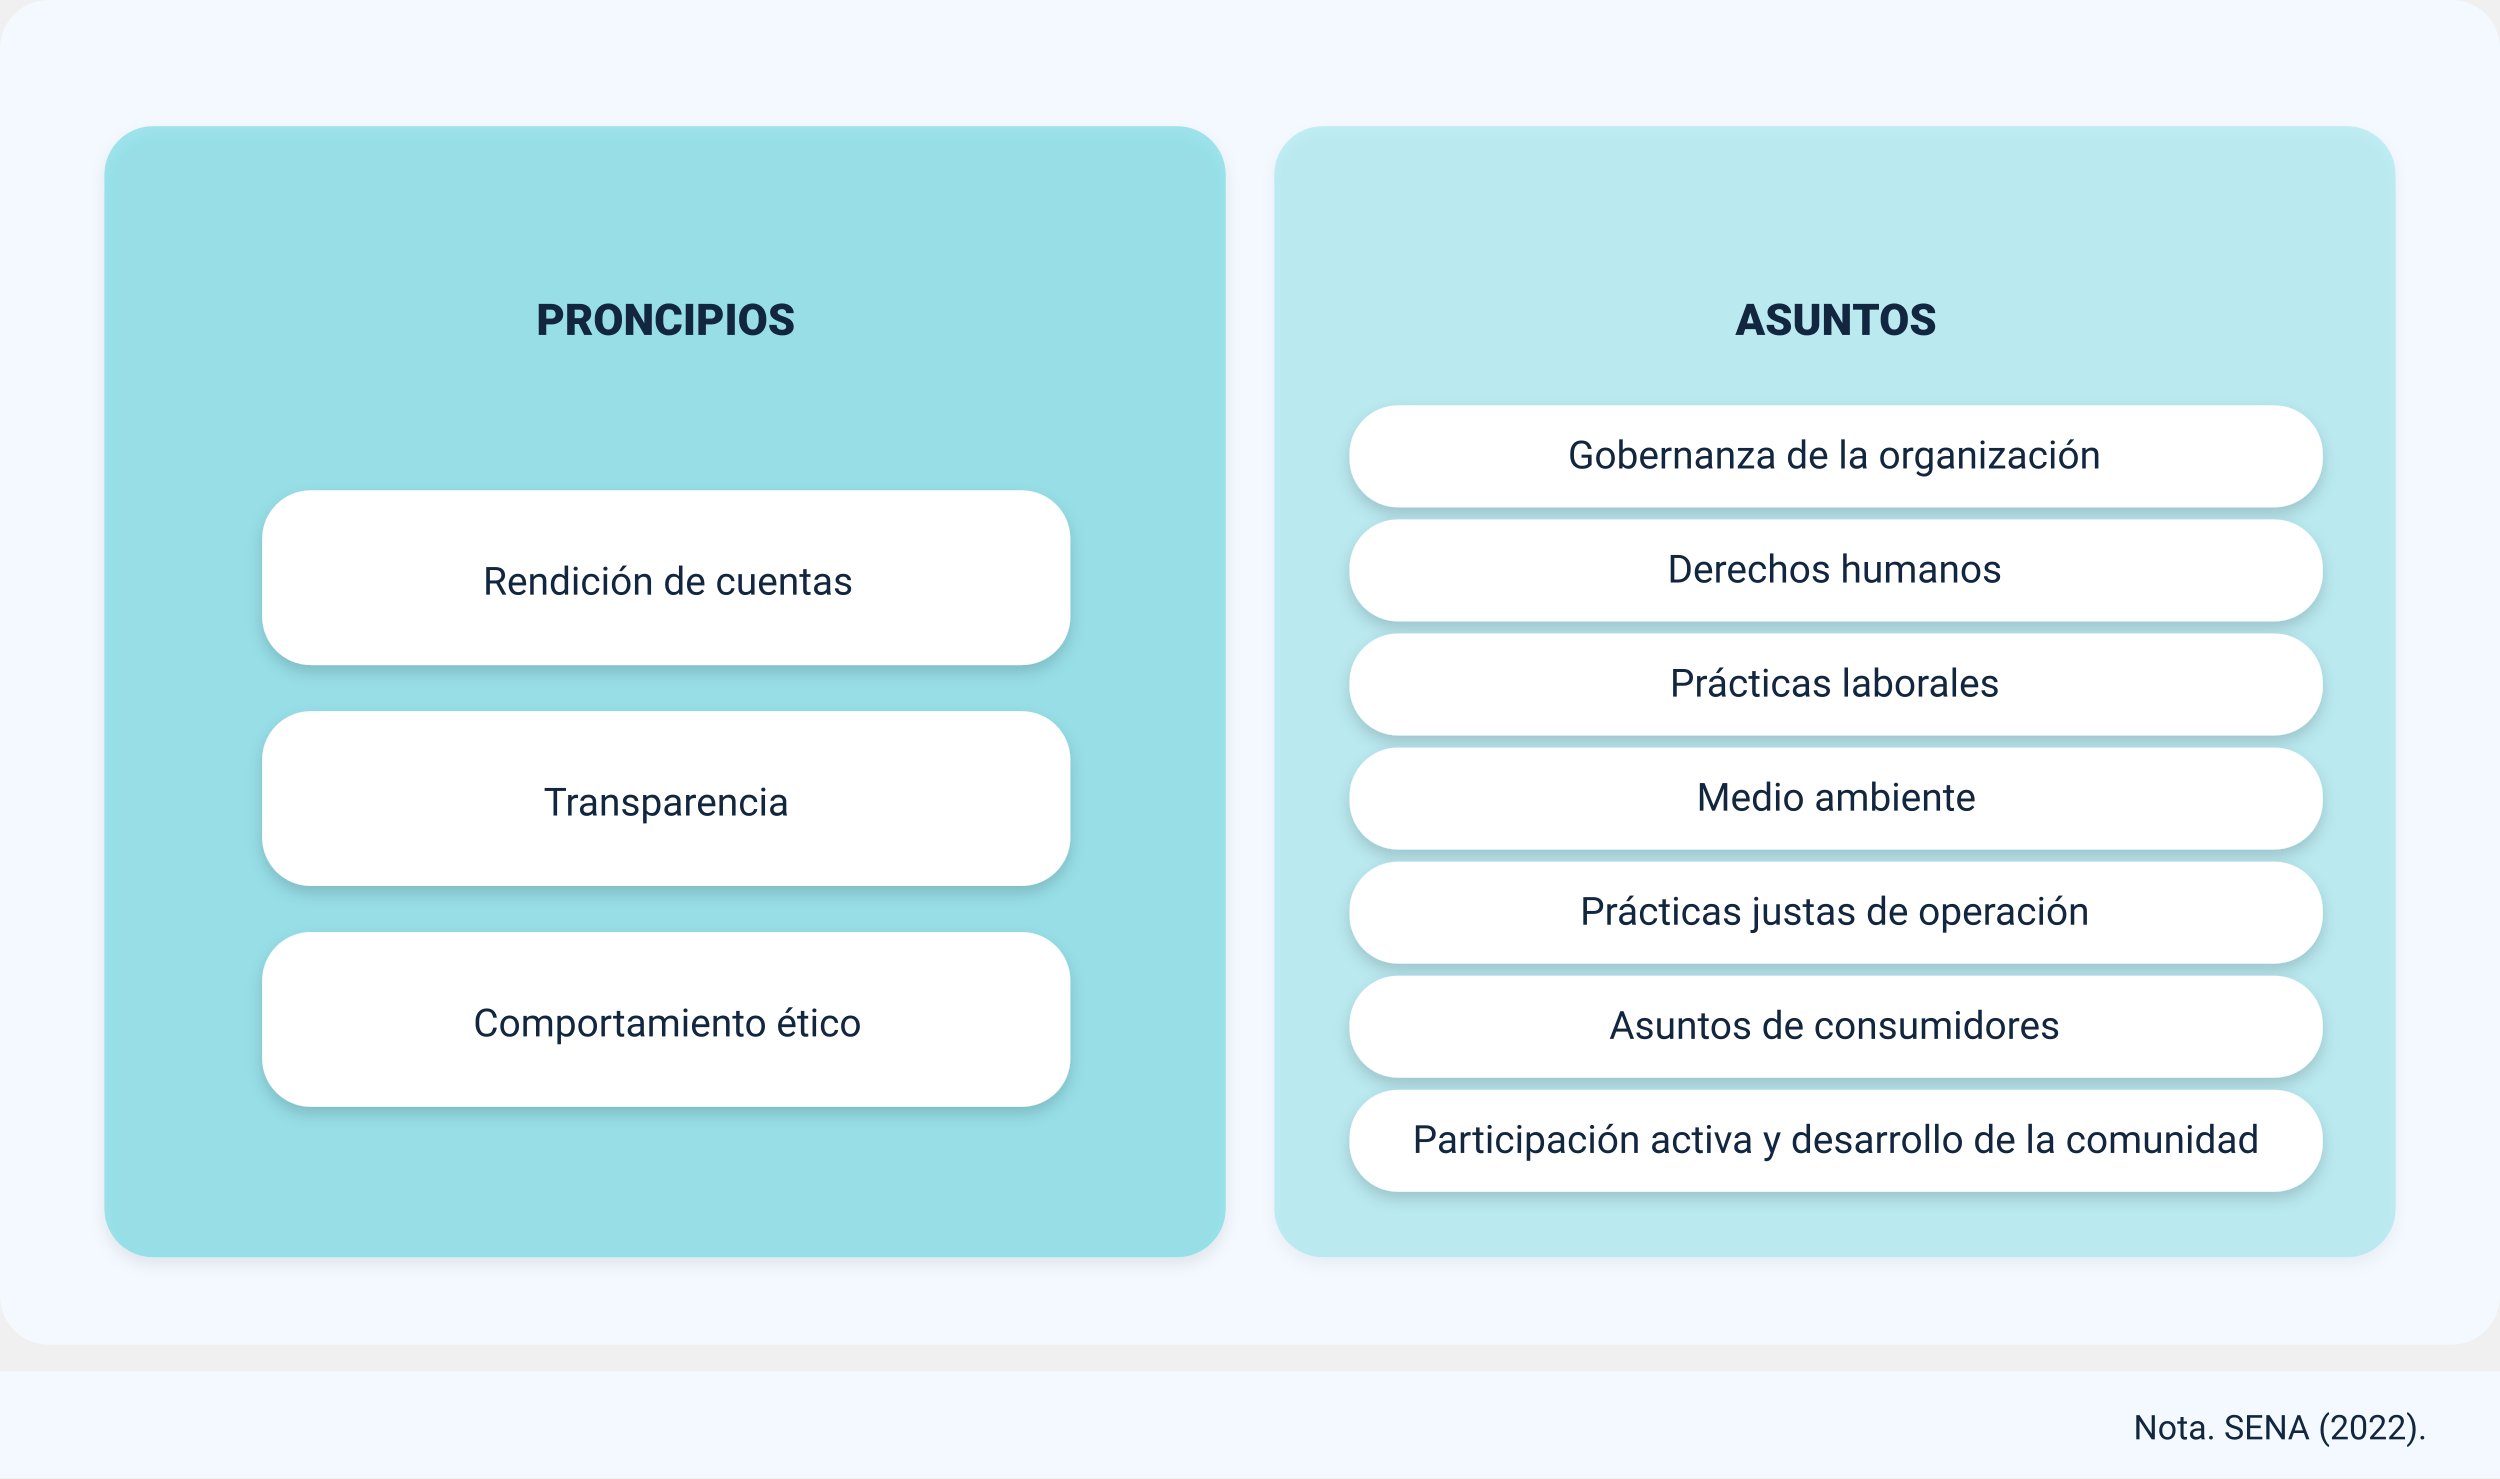
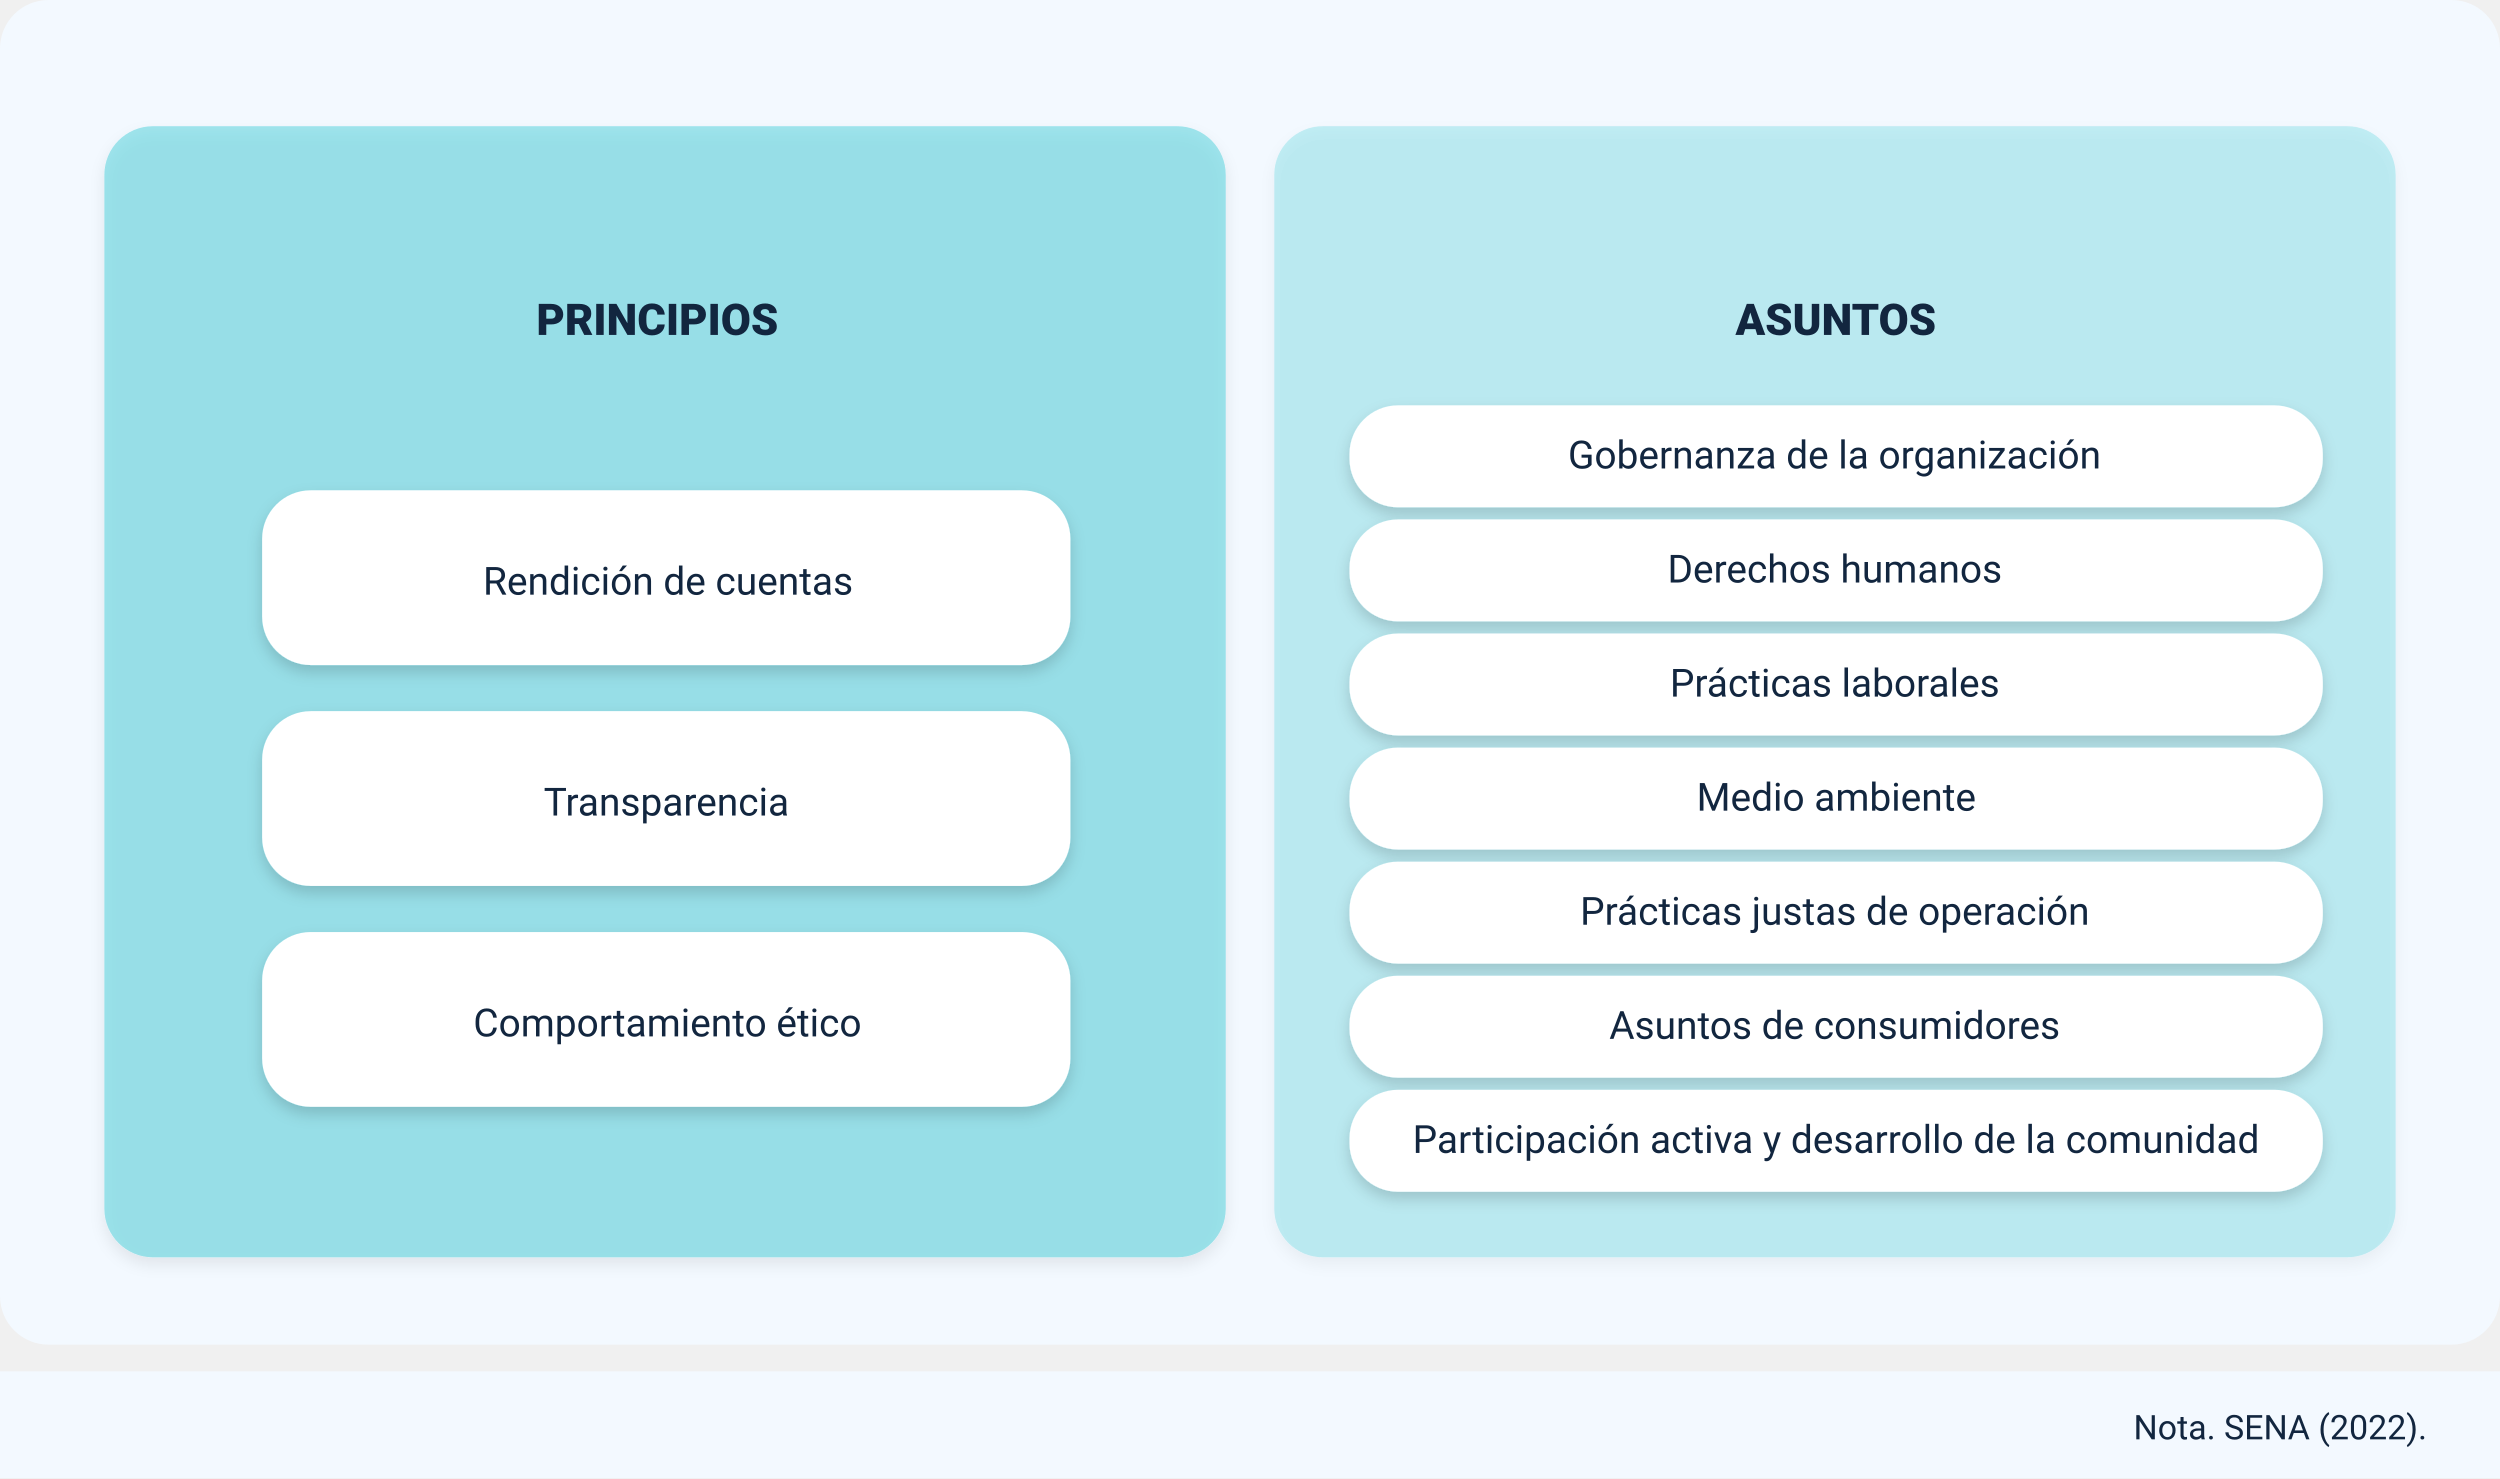
<svg xmlns="http://www.w3.org/2000/svg" width="1030" height="609" viewBox="0 0 1030 609">
  <defs>
    <filter id="Trazado_588627" x="34" y="46" width="480" height="484" filterUnits="userSpaceOnUse">
      <feOffset dy="3" input="SourceAlpha" />
      <feGaussianBlur stdDeviation="3" result="blur" />
      <feFlood flood-opacity="0.161" />
      <feComposite operator="in" in2="blur" />
      <feComposite in="SourceGraphic" />
    </filter>
    <filter id="Trazado_588629" x="516" y="46" width="480" height="484" filterUnits="userSpaceOnUse">
      <feOffset dy="3" input="SourceAlpha" />
      <feGaussianBlur stdDeviation="3" result="blur-2" />
      <feFlood flood-opacity="0.161" />
      <feComposite operator="in" in2="blur-2" />
      <feComposite in="SourceGraphic" />
    </filter>
    <filter id="Rectángulo_39184" x="547" y="161" width="419" height="60" filterUnits="userSpaceOnUse">
      <feOffset dy="3" input="SourceAlpha" />
      <feGaussianBlur stdDeviation="3" result="blur-3" />
      <feFlood flood-opacity="0.161" />
      <feComposite operator="in" in2="blur-3" />
      <feComposite in="SourceGraphic" />
    </filter>
    <filter id="Rectángulo_39185" x="547" y="208" width="419" height="60" filterUnits="userSpaceOnUse">
      <feOffset dy="3" input="SourceAlpha" />
      <feGaussianBlur stdDeviation="3" result="blur-4" />
      <feFlood flood-opacity="0.161" />
      <feComposite operator="in" in2="blur-4" />
      <feComposite in="SourceGraphic" />
    </filter>
    <filter id="Rectángulo_39186" x="547" y="255" width="419" height="60" filterUnits="userSpaceOnUse">
      <feOffset dy="3" input="SourceAlpha" />
      <feGaussianBlur stdDeviation="3" result="blur-5" />
      <feFlood flood-opacity="0.161" />
      <feComposite operator="in" in2="blur-5" />
      <feComposite in="SourceGraphic" />
    </filter>
    <filter id="Rectángulo_39187" x="547" y="302" width="419" height="60" filterUnits="userSpaceOnUse">
      <feOffset dy="3" input="SourceAlpha" />
      <feGaussianBlur stdDeviation="3" result="blur-6" />
      <feFlood flood-opacity="0.161" />
      <feComposite operator="in" in2="blur-6" />
      <feComposite in="SourceGraphic" />
    </filter>
    <filter id="Rectángulo_39188" x="547" y="349" width="419" height="60" filterUnits="userSpaceOnUse">
      <feOffset dy="3" input="SourceAlpha" />
      <feGaussianBlur stdDeviation="3" result="blur-7" />
      <feFlood flood-opacity="0.161" />
      <feComposite operator="in" in2="blur-7" />
      <feComposite in="SourceGraphic" />
    </filter>
    <filter id="Rectángulo_39189" x="547" y="396" width="419" height="60" filterUnits="userSpaceOnUse">
      <feOffset dy="3" input="SourceAlpha" />
      <feGaussianBlur stdDeviation="3" result="blur-8" />
      <feFlood flood-opacity="0.161" />
      <feComposite operator="in" in2="blur-8" />
      <feComposite in="SourceGraphic" />
    </filter>
    <filter id="Rectángulo_39190" x="547" y="443" width="419" height="60" filterUnits="userSpaceOnUse">
      <feOffset dy="3" input="SourceAlpha" />
      <feGaussianBlur stdDeviation="3" result="blur-9" />
      <feFlood flood-opacity="0.161" />
      <feComposite operator="in" in2="blur-9" />
      <feComposite in="SourceGraphic" />
    </filter>
    <filter id="Rectángulo_39181" x="99" y="196" width="351" height="90" filterUnits="userSpaceOnUse">
      <feOffset dy="3" input="SourceAlpha" />
      <feGaussianBlur stdDeviation="3" result="blur-10" />
      <feFlood flood-opacity="0.161" />
      <feComposite operator="in" in2="blur-10" />
      <feComposite in="SourceGraphic" />
    </filter>
    <filter id="Rectángulo_39182" x="99" y="287" width="351" height="90" filterUnits="userSpaceOnUse">
      <feOffset dy="3" input="SourceAlpha" />
      <feGaussianBlur stdDeviation="3" result="blur-11" />
      <feFlood flood-opacity="0.161" />
      <feComposite operator="in" in2="blur-11" />
      <feComposite in="SourceGraphic" />
    </filter>
    <filter id="Rectángulo_39183" x="99" y="378" width="351" height="90" filterUnits="userSpaceOnUse">
      <feOffset dy="3" input="SourceAlpha" />
      <feGaussianBlur stdDeviation="3" result="blur-12" />
      <feFlood flood-opacity="0.161" />
      <feComposite operator="in" in2="blur-12" />
      <feComposite in="SourceGraphic" />
    </filter>
  </defs>
  <g id="Grupo_850458" data-name="Grupo 850458" transform="translate(-285 -4976)">
    <path id="Trazado_588626" data-name="Trazado 588626" d="M20,0h990a20,20,0,0,1,20,20V534a20,20,0,0,1-20,20H20A20,20,0,0,1,0,534V20A20,20,0,0,1,20,0Z" transform="translate(285 4976)" fill="#f3f9ff" />
    <path id="Trazado_588631" data-name="Trazado 588631" d="M0,0H1030V44H0Z" transform="translate(285 5541)" fill="#f3f9ff" />
    <path id="Trazado_588632" data-name="Trazado 588632" d="M8.8,0H7.485L2.475-7.67V0H1.155V-9.953H2.475L7.5-2.249v-7.7H8.8Zm1.8-3.767a4.369,4.369,0,0,1,.427-1.955,3.187,3.187,0,0,1,1.189-1.34,3.238,3.238,0,0,1,1.74-.472A3.119,3.119,0,0,1,16.4-6.487a4.024,4.024,0,0,1,.933,2.782v.089a4.407,4.407,0,0,1-.414,1.938A3.14,3.14,0,0,1,15.74-.342a3.275,3.275,0,0,1-1.767.479A3.111,3.111,0,0,1,11.536-.909,4,4,0,0,1,10.6-3.678Zm1.271.15a3.164,3.164,0,0,0,.571,1.976A1.827,1.827,0,0,0,13.973-.9,1.816,1.816,0,0,0,15.5-1.651a3.46,3.46,0,0,0,.567-2.116,3.159,3.159,0,0,0-.578-1.972,1.836,1.836,0,0,0-1.535-.755,1.816,1.816,0,0,0-1.511.745A3.434,3.434,0,0,0,11.874-3.616Zm8.764-5.571V-7.4h1.381v.978H20.638v4.593a1.027,1.027,0,0,0,.185.667.777.777,0,0,0,.629.222,3.062,3.062,0,0,0,.6-.082V0a3.688,3.688,0,0,1-.971.136A1.575,1.575,0,0,1,19.8-.376a2.2,2.2,0,0,1-.431-1.456V-6.419H18.026V-7.4h1.347V-9.187ZM28.062,0a2.657,2.657,0,0,1-.178-.779,2.822,2.822,0,0,1-2.105.916,2.611,2.611,0,0,1-1.794-.619,2,2,0,0,1-.7-1.569,2.091,2.091,0,0,1,.878-1.794,4.142,4.142,0,0,1,2.471-.639h1.23v-.581a1.42,1.42,0,0,0-.4-1.056A1.593,1.593,0,0,0,26.3-6.515a1.844,1.844,0,0,0-1.135.342,1.007,1.007,0,0,0-.458.827H23.434a1.745,1.745,0,0,1,.393-1.07,2.683,2.683,0,0,1,1.066-.817,3.588,3.588,0,0,1,1.48-.3,2.924,2.924,0,0,1,2,.639,2.306,2.306,0,0,1,.752,1.76v3.4a4.162,4.162,0,0,0,.26,1.62V0Zm-2.1-.964a2.223,2.223,0,0,0,1.128-.308,1.861,1.861,0,0,0,.772-.8V-3.589h-.991q-2.324,0-2.324,1.36a1.151,1.151,0,0,0,.4.93A1.524,1.524,0,0,0,25.963-.964Zm5.175.3a.792.792,0,0,1,.195-.547.742.742,0,0,1,.584-.219.765.765,0,0,1,.591.219.776.776,0,0,1,.2.547.734.734,0,0,1-.2.526.778.778,0,0,1-.591.212.755.755,0,0,1-.584-.212A.748.748,0,0,1,31.138-.663ZM41.392-4.437a6.172,6.172,0,0,1-2.458-1.193,2.279,2.279,0,0,1-.769-1.747,2.408,2.408,0,0,1,.94-1.945,3.736,3.736,0,0,1,2.444-.769,4.078,4.078,0,0,1,1.829.4A3.007,3.007,0,0,1,44.622-8.6a2.8,2.8,0,0,1,.441,1.524H43.743A1.82,1.82,0,0,0,43.169-8.5a2.335,2.335,0,0,0-1.62-.518,2.391,2.391,0,0,0-1.514.428A1.428,1.428,0,0,0,39.491-7.4a1.285,1.285,0,0,0,.516,1.031,5.062,5.062,0,0,0,1.757.77,8.151,8.151,0,0,1,1.941.77,2.946,2.946,0,0,1,1.039.981,2.5,2.5,0,0,1,.338,1.319A2.326,2.326,0,0,1,44.14-.591a4.022,4.022,0,0,1-2.522.728A4.678,4.678,0,0,1,39.7-.256a3.221,3.221,0,0,1-1.371-1.077,2.627,2.627,0,0,1-.482-1.552H39.17a1.714,1.714,0,0,0,.667,1.425,2.806,2.806,0,0,0,1.781.523A2.58,2.58,0,0,0,43.21-1.36a1.377,1.377,0,0,0,.554-1.155,1.351,1.351,0,0,0-.513-1.131A5.911,5.911,0,0,0,41.392-4.437Zm11-.164H48.077v3.527h5.011V0H46.765V-9.953H53.02V-8.88H48.077v3.206h4.313ZM62.371,0H61.052L56.041-7.67V0H54.722V-9.953h1.319l5.024,7.7v-7.7h1.306ZM70.2-2.6h-4.17L65.092,0H63.738l3.8-9.953h1.148L72.5,0H71.148ZM66.425-3.678h3.384l-1.7-4.655Zm10.63-.362a10.569,10.569,0,0,1,.414-2.967A8.618,8.618,0,0,1,78.7-9.591a5.249,5.249,0,0,1,1.7-1.641l.26.834A5.444,5.444,0,0,0,79.027-8.06a10.135,10.135,0,0,0-.7,3.521l-.007.581a10.188,10.188,0,0,0,.964,4.58A5.47,5.47,0,0,0,80.664,2.44l-.26.772a5.418,5.418,0,0,1-1.736-1.7A9.5,9.5,0,0,1,77.055-4.04ZM88.279,0H81.758V-.909L85.2-4.737a8.185,8.185,0,0,0,1.056-1.412,2.356,2.356,0,0,0,.291-1.125,1.786,1.786,0,0,0-.472-1.278,1.649,1.649,0,0,0-1.258-.5,1.953,1.953,0,0,0-1.466.537,2.05,2.05,0,0,0-.523,1.494H81.566a2.936,2.936,0,0,1,.885-2.222,3.282,3.282,0,0,1,2.369-.848,3.153,3.153,0,0,1,2.194.728,2.483,2.483,0,0,1,.807,1.938q0,1.47-1.873,3.5L83.282-1.032h5ZM95.86-4.245a5.784,5.784,0,0,1-.759,3.3A2.7,2.7,0,0,1,92.729.137,2.718,2.718,0,0,1,90.371-.919a5.49,5.49,0,0,1-.793-3.155V-5.763a5.655,5.655,0,0,1,.759-3.261,2.719,2.719,0,0,1,2.379-1.066,2.744,2.744,0,0,1,2.365,1.029,5.458,5.458,0,0,1,.779,3.175ZM94.6-5.975a4.634,4.634,0,0,0-.451-2.341,1.553,1.553,0,0,0-1.429-.735,1.532,1.532,0,0,0-1.415.731,4.525,4.525,0,0,0-.458,2.249v2.023a4.708,4.708,0,0,0,.468,2.382A1.55,1.55,0,0,0,92.729-.9a1.529,1.529,0,0,0,1.391-.725A4.538,4.538,0,0,0,94.6-3.9ZM104,0H97.48V-.909l3.445-3.828a8.185,8.185,0,0,0,1.056-1.412,2.356,2.356,0,0,0,.291-1.125,1.786,1.786,0,0,0-.472-1.278,1.649,1.649,0,0,0-1.258-.5,1.953,1.953,0,0,0-1.466.537,2.05,2.05,0,0,0-.523,1.494H97.289a2.936,2.936,0,0,1,.885-2.222,3.282,3.282,0,0,1,2.369-.848,3.153,3.153,0,0,1,2.194.728,2.483,2.483,0,0,1,.807,1.938q0,1.47-1.873,3.5L99-1.032h5Zm7.861,0h-6.521V-.909l3.445-3.828a8.185,8.185,0,0,0,1.056-1.412,2.356,2.356,0,0,0,.291-1.125,1.786,1.786,0,0,0-.472-1.278,1.649,1.649,0,0,0-1.258-.5,1.953,1.953,0,0,0-1.466.537,2.05,2.05,0,0,0-.523,1.494H105.15a2.936,2.936,0,0,1,.885-2.222,3.282,3.282,0,0,1,2.369-.848,3.153,3.153,0,0,1,2.194.728,2.483,2.483,0,0,1,.807,1.938q0,1.47-1.873,3.5l-2.666,2.892h5Zm4.389-3.972a10.574,10.574,0,0,1-.4,2.922,8.641,8.641,0,0,1-1.224,2.581A5.361,5.361,0,0,1,112.9,3.213l-.267-.772a5.5,5.5,0,0,0,1.692-2.505,10.839,10.839,0,0,0,.653-3.77v-.219a11.253,11.253,0,0,0-.3-2.669,9.009,9.009,0,0,0-.837-2.211,5.108,5.108,0,0,0-1.207-1.524l.267-.772a5.34,5.34,0,0,1,1.719,1.668,8.66,8.66,0,0,1,1.224,2.577A10.818,10.818,0,0,1,116.252-3.972Zm1.976,3.309a.792.792,0,0,1,.195-.547.742.742,0,0,1,.584-.219.765.765,0,0,1,.591.219.776.776,0,0,1,.2.547.734.734,0,0,1-.2.526.778.778,0,0,1-.591.212.755.755,0,0,1-.584-.212A.748.748,0,0,1,118.228-.663Z" transform="translate(1164 5569)" fill="#12263f" />
    <g transform="matrix(1, 0, 0, 1, 285, 4976)" filter="url(#Trazado_588627)">
      <path id="Trazado_588627-2" data-name="Trazado 588627" d="M20,0H442a20,20,0,0,1,20,20V446a20,20,0,0,1-20,20H20A20,20,0,0,1,0,446V20A20,20,0,0,1,20,0Z" transform="translate(43 52)" fill="#4acfd9" opacity="0.5" />
    </g>
    <g transform="matrix(1, 0, 0, 1, 285, 4976)" filter="url(#Trazado_588629)">
      <path id="Trazado_588629-2" data-name="Trazado 588629" d="M20,0H442a20,20,0,0,1,20,20V446a20,20,0,0,1-20,20H20A20,20,0,0,1,0,446V20A20,20,0,0,1,20,0Z" transform="translate(525 52)" fill="#4acfd9" opacity="0.3" />
    </g>
-     <path id="Trazado_588628" data-name="Trazado 588628" d="M4.052-4.342V0H.967V-12.8H6.073a5.948,5.948,0,0,1,2.6.541,4.074,4.074,0,0,1,1.749,1.538,4.2,4.2,0,0,1,.62,2.263A3.7,3.7,0,0,1,9.7-5.462,5.561,5.561,0,0,1,6.021-4.342Zm0-2.382H6.073A1.906,1.906,0,0,0,7.44-7.172a1.665,1.665,0,0,0,.47-1.266A2.059,2.059,0,0,0,7.427-9.87a1.712,1.712,0,0,0-1.318-.545H4.052Zm13.386,2.2h-1.67V0H12.683V-12.8h5.036a5.621,5.621,0,0,1,3.56,1.01,3.421,3.421,0,0,1,1.283,2.853,4.155,4.155,0,0,1-.541,2.213A3.837,3.837,0,0,1,20.329-5.3L23-.132V0H19.7ZM15.768-6.9h1.951a1.751,1.751,0,0,0,1.323-.463,1.788,1.788,0,0,0,.444-1.291,1.809,1.809,0,0,0-.448-1.3,1.735,1.735,0,0,0-1.318-.471H15.768Zm19.494.765a7.546,7.546,0,0,1-.694,3.313A5.132,5.132,0,0,1,32.594-.6a5.494,5.494,0,0,1-2.914.778,5.572,5.572,0,0,1-2.9-.751,5.123,5.123,0,0,1-1.973-2.149,7.329,7.329,0,0,1-.743-3.208v-.721a7.58,7.58,0,0,1,.69-3.318,5.119,5.119,0,0,1,1.978-2.219,5.533,5.533,0,0,1,2.931-.782,5.479,5.479,0,0,1,2.9.773A5.211,5.211,0,0,1,34.545-10a7.362,7.362,0,0,1,.716,3.274Zm-3.138-.536a5.381,5.381,0,0,0-.637-2.9,2.044,2.044,0,0,0-1.824-.989q-2.32,0-2.452,3.48l-.009.94a5.535,5.535,0,0,0,.624,2.892,2.041,2.041,0,0,0,1.854,1.011,2.016,2.016,0,0,0,1.8-.993,5.383,5.383,0,0,0,.642-2.856ZM47.54,0H44.473L39.938-7.963V0H36.853V-12.8h3.085l4.526,7.963V-12.8H47.54Zm12.3-4.333a4.673,4.673,0,0,1-.721,2.36,4.35,4.35,0,0,1-1.85,1.586,6.3,6.3,0,0,1-2.72.563,5.025,5.025,0,0,1-3.973-1.644,6.786,6.786,0,0,1-1.45-4.641v-.633a7.746,7.746,0,0,1,.655-3.292,4.961,4.961,0,0,1,1.885-2.18,5.26,5.26,0,0,1,2.848-.769,5.516,5.516,0,0,1,3.744,1.226,4.844,4.844,0,0,1,1.608,3.379H56.795a2.292,2.292,0,0,0-.589-1.679,2.422,2.422,0,0,0-1.687-.51,1.843,1.843,0,0,0-1.687.861,5.536,5.536,0,0,0-.562,2.751v.905a6.126,6.126,0,0,0,.514,2.927,1.882,1.882,0,0,0,1.771.879,2.369,2.369,0,0,0,1.626-.5,2.126,2.126,0,0,0,.6-1.591ZM64.591,0H61.515V-12.8h3.076ZM69.82-4.342V0H66.735V-12.8h5.106a5.948,5.948,0,0,1,2.6.541,4.074,4.074,0,0,1,1.749,1.538,4.2,4.2,0,0,1,.62,2.263,3.7,3.7,0,0,1-1.34,2.993,5.561,5.561,0,0,1-3.678,1.121Zm0-2.382h2.021a1.906,1.906,0,0,0,1.367-.448,1.665,1.665,0,0,0,.47-1.266A2.059,2.059,0,0,0,73.2-9.87a1.712,1.712,0,0,0-1.318-.545H69.82ZM81.738,0H78.662V-12.8h3.076ZM94.72-6.135a7.546,7.546,0,0,1-.694,3.313A5.132,5.132,0,0,1,92.052-.6a5.494,5.494,0,0,1-2.914.778,5.572,5.572,0,0,1-2.9-.751,5.123,5.123,0,0,1-1.973-2.149,7.329,7.329,0,0,1-.743-3.208v-.721a7.58,7.58,0,0,1,.69-3.318A5.119,5.119,0,0,1,86.19-12.19a5.533,5.533,0,0,1,2.931-.782,5.479,5.479,0,0,1,2.9.773A5.211,5.211,0,0,1,94-10a7.362,7.362,0,0,1,.716,3.274Zm-3.138-.536a5.381,5.381,0,0,0-.637-2.9,2.044,2.044,0,0,0-1.824-.989q-2.32,0-2.452,3.48l-.009.94a5.535,5.535,0,0,0,.624,2.892,2.041,2.041,0,0,0,1.854,1.011,2.016,2.016,0,0,0,1.8-.993,5.383,5.383,0,0,0,.642-2.856ZM102.911-3.4a1.268,1.268,0,0,0-.479-1.055,5.954,5.954,0,0,0-1.683-.782,16.147,16.147,0,0,1-1.969-.782q-2.487-1.222-2.487-3.357a3.011,3.011,0,0,1,.62-1.876,4.008,4.008,0,0,1,1.753-1.266,6.823,6.823,0,0,1,2.549-.453,5.969,5.969,0,0,1,2.474.492,3.917,3.917,0,0,1,1.7,1.4A3.661,3.661,0,0,1,106-9H102.92a1.547,1.547,0,0,0-.479-1.213,1.867,1.867,0,0,0-1.3-.431,2.106,2.106,0,0,0-1.305.365,1.119,1.119,0,0,0-.479.927,1.127,1.127,0,0,0,.527.892,6.65,6.65,0,0,0,1.854.826,11.36,11.36,0,0,1,2.18.918A3.663,3.663,0,0,1,106-3.419,3.125,3.125,0,0,1,104.73-.782a5.629,5.629,0,0,1-3.472.958,6.888,6.888,0,0,1-2.817-.558,4.247,4.247,0,0,1-1.9-1.529,3.985,3.985,0,0,1-.637-2.237H99a1.963,1.963,0,0,0,.532,1.516,2.513,2.513,0,0,0,1.727.488,1.985,1.985,0,0,0,1.208-.33A1.088,1.088,0,0,0,102.911-3.4Z" transform="translate(506 5114)" fill="#12263f" />
-     <path id="Trazado_588630" data-name="Trazado 588630" d="M8.235-2.391H4.008L3.27,0h-3.3L4.667-12.8h2.9L12.3,0H8.982ZM4.746-4.772H7.5L6.117-9.211ZM19.828-3.4a1.268,1.268,0,0,0-.479-1.055,5.954,5.954,0,0,0-1.683-.782A16.147,16.147,0,0,1,15.7-6.021Q13.21-7.242,13.21-9.378a3.011,3.011,0,0,1,.62-1.876,4.008,4.008,0,0,1,1.753-1.266,6.823,6.823,0,0,1,2.549-.453,5.969,5.969,0,0,1,2.474.492,3.917,3.917,0,0,1,1.7,1.4A3.661,3.661,0,0,1,22.913-9H19.837a1.547,1.547,0,0,0-.479-1.213,1.867,1.867,0,0,0-1.3-.431,2.106,2.106,0,0,0-1.305.365,1.119,1.119,0,0,0-.479.927,1.127,1.127,0,0,0,.527.892,6.65,6.65,0,0,0,1.854.826,11.36,11.36,0,0,1,2.18.918,3.663,3.663,0,0,1,2.074,3.3A3.125,3.125,0,0,1,21.647-.782a5.629,5.629,0,0,1-3.472.958,6.888,6.888,0,0,1-2.817-.558,4.247,4.247,0,0,1-1.9-1.529,3.985,3.985,0,0,1-.637-2.237h3.094a1.963,1.963,0,0,0,.532,1.516,2.513,2.513,0,0,0,1.727.488,1.985,1.985,0,0,0,1.208-.33A1.088,1.088,0,0,0,19.828-3.4Zm14.7-9.4v8.376a4.814,4.814,0,0,1-.606,2.465,3.929,3.929,0,0,1-1.74,1.586A6.131,6.131,0,0,1,29.5.176a5.3,5.3,0,0,1-3.683-1.213,4.326,4.326,0,0,1-1.371-3.322V-12.8h3.1v8.5q.053,2.1,1.951,2.1a1.889,1.889,0,0,0,1.45-.527,2.465,2.465,0,0,0,.492-1.714V-12.8ZM47.145,0H44.077L39.542-7.963V0H36.457V-12.8h3.085l4.526,7.963V-12.8h3.076Zm12-10.415H55.3V0H52.216V-10.415H48.445V-12.8h10.7Zm11.892,4.28a7.546,7.546,0,0,1-.694,3.313A5.132,5.132,0,0,1,68.366-.6a5.494,5.494,0,0,1-2.914.778,5.572,5.572,0,0,1-2.9-.751,5.123,5.123,0,0,1-1.973-2.149,7.329,7.329,0,0,1-.743-3.208v-.721a7.58,7.58,0,0,1,.69-3.318A5.119,5.119,0,0,1,62.5-12.19a5.533,5.533,0,0,1,2.931-.782,5.479,5.479,0,0,1,2.9.773A5.211,5.211,0,0,1,70.317-10a7.362,7.362,0,0,1,.716,3.274ZM67.9-6.671a5.381,5.381,0,0,0-.637-2.9,2.044,2.044,0,0,0-1.824-.989q-2.32,0-2.452,3.48l-.009.94A5.535,5.535,0,0,0,63.6-3.243a2.041,2.041,0,0,0,1.854,1.011,2.016,2.016,0,0,0,1.8-.993A5.383,5.383,0,0,0,67.9-6.082ZM79.225-3.4a1.268,1.268,0,0,0-.479-1.055,5.954,5.954,0,0,0-1.683-.782,16.147,16.147,0,0,1-1.969-.782q-2.487-1.222-2.487-3.357a3.011,3.011,0,0,1,.62-1.876,4.008,4.008,0,0,1,1.753-1.266,6.823,6.823,0,0,1,2.549-.453A5.969,5.969,0,0,1,80-12.48a3.917,3.917,0,0,1,1.7,1.4A3.661,3.661,0,0,1,82.31-9H79.233a1.547,1.547,0,0,0-.479-1.213,1.867,1.867,0,0,0-1.3-.431,2.106,2.106,0,0,0-1.305.365,1.119,1.119,0,0,0-.479.927,1.127,1.127,0,0,0,.527.892,6.65,6.65,0,0,0,1.854.826,11.36,11.36,0,0,1,2.18.918,3.663,3.663,0,0,1,2.074,3.3A3.125,3.125,0,0,1,81.044-.782a5.629,5.629,0,0,1-3.472.958,6.888,6.888,0,0,1-2.817-.558,4.247,4.247,0,0,1-1.9-1.529,3.985,3.985,0,0,1-.637-2.237h3.094a1.963,1.963,0,0,0,.532,1.516,2.513,2.513,0,0,0,1.727.488,1.985,1.985,0,0,0,1.208-.33A1.088,1.088,0,0,0,79.225-3.4Z" transform="translate(1000 5114)" fill="#12263f" />
+     <text id="PRINCIPIOS" transform="translate(506 5114)" fill="#12263f" font-size="18" font-family="Roboto-Black, Roboto" font-weight="800">
+       <tspan x="0" y="0">PRINCIPIOS</tspan>
+     </text>
+     <text id="ASUNTOS" transform="translate(1000 5114)" fill="#12263f" font-size="18" font-family="Roboto-Black, Roboto" font-weight="800">
+       <tspan x="0" y="0">ASUNTOS</tspan>
+     </text>
    <g id="Grupo_850115" data-name="Grupo 850115" transform="translate(0 -652)">
      <g transform="matrix(1, 0, 0, 1, 285, 5628)" filter="url(#Rectángulo_39184)">
        <rect id="Rectángulo_39184-2" data-name="Rectángulo 39184" width="401" height="42" rx="20" transform="translate(556 167)" fill="#fff" />
      </g>
      <g transform="matrix(1, 0, 0, 1, 285, 5628)" filter="url(#Rectángulo_39185)">
        <rect id="Rectángulo_39185-2" data-name="Rectángulo 39185" width="401" height="42" rx="20" transform="translate(556 214)" fill="#fff" />
      </g>
      <g transform="matrix(1, 0, 0, 1, 285, 5628)" filter="url(#Rectángulo_39186)">
        <rect id="Rectángulo_39186-2" data-name="Rectángulo 39186" width="401" height="42" rx="20" transform="translate(556 261)" fill="#fff" />
      </g>
      <g transform="matrix(1, 0, 0, 1, 285, 5628)" filter="url(#Rectángulo_39187)">
        <rect id="Rectángulo_39187-2" data-name="Rectángulo 39187" width="401" height="42" rx="20" transform="translate(556 308)" fill="#fff" />
      </g>
      <g transform="matrix(1, 0, 0, 1, 285, 5628)" filter="url(#Rectángulo_39188)">
        <rect id="Rectángulo_39188-2" data-name="Rectángulo 39188" width="401" height="42" rx="20" transform="translate(556 355)" fill="#fff" />
      </g>
      <g transform="matrix(1, 0, 0, 1, 285, 5628)" filter="url(#Rectángulo_39189)">
        <rect id="Rectángulo_39189-2" data-name="Rectángulo 39189" width="401" height="42" rx="20" transform="translate(556 402)" fill="#fff" />
      </g>
      <g transform="matrix(1, 0, 0, 1, 285, 5628)" filter="url(#Rectángulo_39190)">
        <rect id="Rectángulo_39190-2" data-name="Rectángulo 39190" width="401" height="42" rx="20" transform="translate(556 449)" fill="#fff" />
      </g>
      <text id="Gobernanza_de_la_organización" data-name="Gobernanza de la organización" transform="translate(931 5821)" fill="#12263f" font-size="16" font-family="Roboto-Regular, Roboto">
        <tspan x="0" y="0">Gobernanza de la organización</tspan>
      </text>
      <text id="Derechos_humanos" data-name="Derechos humanos" transform="translate(972 5868)" fill="#12263f" font-size="16" font-family="Roboto-Regular, Roboto">
        <tspan x="0" y="0">Derechos humanos</tspan>
      </text>
      <text id="Prácticas_laborales" data-name="Prácticas laborales" transform="translate(973 5915)" fill="#12263f" font-size="16" font-family="Roboto-Regular, Roboto">
        <tspan x="0" y="0">Prácticas laborales</tspan>
      </text>
      <text id="Medio_ambiente" data-name="Medio ambiente" transform="translate(984 5962)" fill="#12263f" font-size="16" font-family="Roboto-Regular, Roboto">
        <tspan x="0" y="0">Medio ambiente</tspan>
      </text>
      <text id="Prácticas_justas_de_operación" data-name="Prácticas justas de operación" transform="translate(936 6009)" fill="#12263f" font-size="16" font-family="Roboto-Regular, Roboto">
        <tspan x="0" y="0">Prácticas justas de operación</tspan>
      </text>
      <text id="Asuntos_de_consumidores" data-name="Asuntos de consumidores" transform="translate(948 6056)" fill="#12263f" font-size="16" font-family="Roboto-Regular, Roboto">
        <tspan x="0" y="0">Asuntos de consumidores</tspan>
      </text>
      <text id="Participación_activa_y_desarrollo_de_la_comunidad" data-name="Participación activa y desarrollo de la comunidad" transform="translate(867 6103)" fill="#12263f" font-size="16" font-family="Roboto-Regular, Roboto">
        <tspan x="0" y="0">Participación activa y desarrollo de la comunidad</tspan>
      </text>
    </g>
    <g id="Grupo_850114" data-name="Grupo 850114" transform="translate(0 -617)">
      <g transform="matrix(1, 0, 0, 1, 285, 5593)" filter="url(#Rectángulo_39181)">
        <rect id="Rectángulo_39181-2" data-name="Rectángulo 39181" width="333" height="72" rx="20" transform="translate(108 202)" fill="#fff" />
      </g>
      <g transform="matrix(1, 0, 0, 1, 285, 5593)" filter="url(#Rectángulo_39182)">
        <rect id="Rectángulo_39182-2" data-name="Rectángulo 39182" width="333" height="72" rx="20" transform="translate(108 293)" fill="#fff" />
      </g>
      <g transform="matrix(1, 0, 0, 1, 285, 5593)" filter="url(#Rectángulo_39183)">
        <rect id="Rectángulo_39183-2" data-name="Rectángulo 39183" width="333" height="72" rx="20" transform="translate(108 384)" fill="#fff" />
      </g>
      <text id="Rendición_de_cuentas" data-name="Rendición de cuentas" transform="translate(484 5838)" fill="#12263f" font-size="16" font-family="Roboto-Regular, Roboto">
        <tspan x="0" y="0">Rendición de cuentas</tspan>
      </text>
      <text id="Transparencia" transform="translate(509 5929)" fill="#12263f" font-size="16" font-family="Roboto-Regular, Roboto">
        <tspan x="0" y="0">Transparencia</tspan>
      </text>
      <text id="Comportamiento_ético" data-name="Comportamiento ético" transform="translate(480 6020)" fill="#12263f" font-size="16" font-family="Roboto-Regular, Roboto">
        <tspan x="0" y="0">Comportamiento ético</tspan>
      </text>
    </g>
  </g>
</svg>
